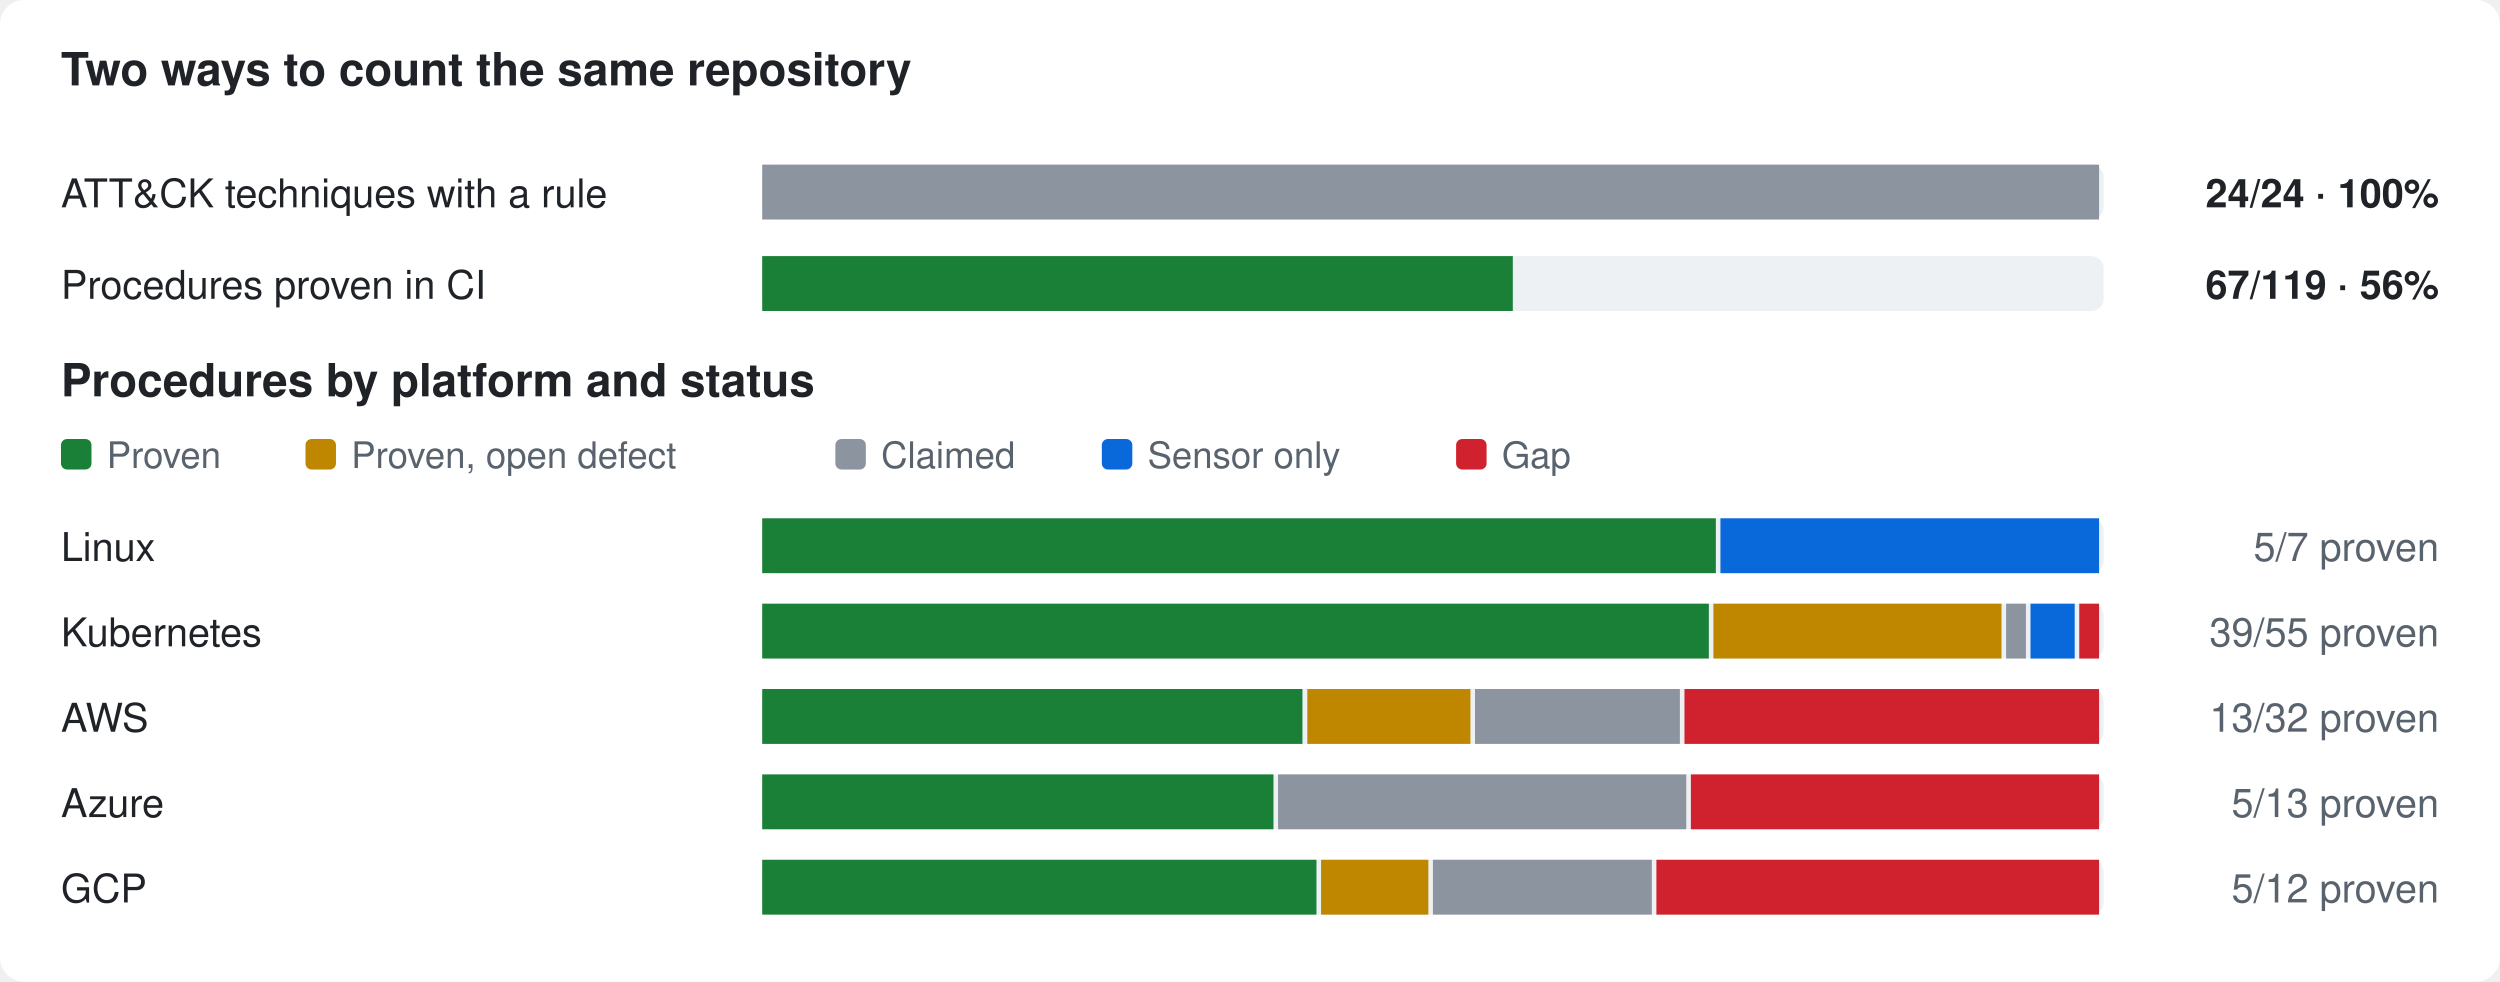
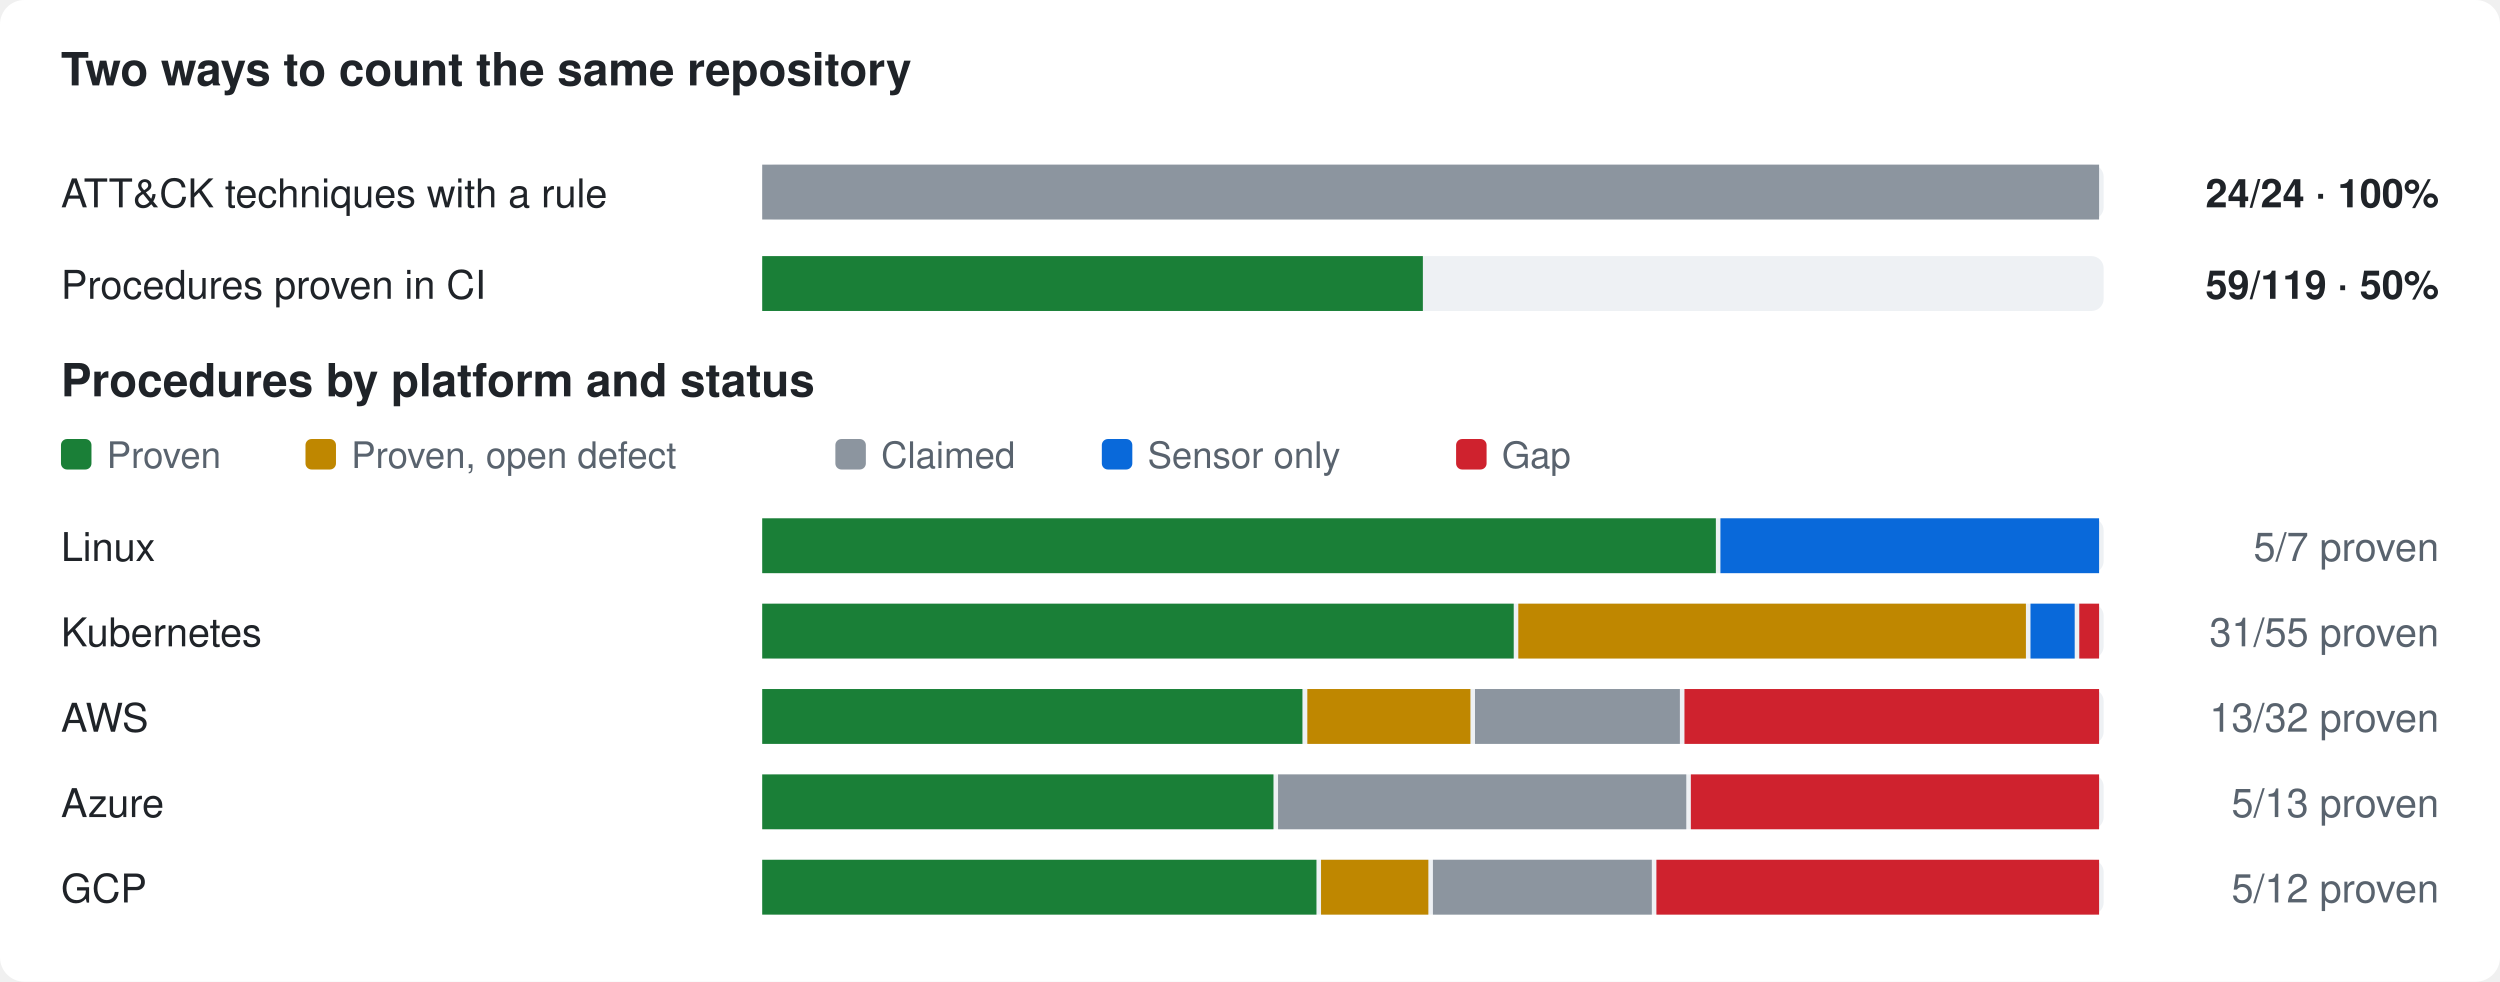
- <svg xmlns="http://www.w3.org/2000/svg" width="820" height="322" viewBox="0 0 820 322" font-family="-apple-system,BlinkMacSystemFont,'Segoe UI',Helvetica,Arial,sans-serif" role="img" aria-label="Procedure coverage: 67 of 119 procedures proven in CI">
+ <svg xmlns="http://www.w3.org/2000/svg" width="820" height="322" viewBox="0 0 820 322" font-family="-apple-system,BlinkMacSystemFont,'Segoe UI',Helvetica,Arial,sans-serif" role="img" aria-label="Procedure coverage: 59 of 119 procedures proven in CI">
  <rect width="820" height="322" rx="8" fill="#ffffff" />
  <text x="20" y="28" fill="#1f2328" font-size="15" font-weight="600" text-anchor="start">Two ways to count the same repository</text>
  <text x="20" y="68" fill="#1f2328" font-size="13" font-weight="400" text-anchor="start">ATT&amp;CK techniques with a rule</text>
  <rect x="250" y="54" width="440" height="18" rx="4" fill="#eef1f4" />
  <rect x="250.0" y="54" width="438.5" height="18" fill="#8c959f" />
  <text x="800" y="68" fill="#1f2328" font-size="13" font-weight="600" text-anchor="end">24/24 · 100%</text>
  <text x="20" y="98" fill="#1f2328" font-size="13" font-weight="400" text-anchor="start">Procedures proven in CI</text>
  <rect x="250" y="84" width="440" height="18" rx="4" fill="#eef1f4" />
-   <rect x="250.0" y="84" width="246.2" height="18" fill="#1a7f37" />
-   <text x="800" y="98" fill="#1f2328" font-size="13" font-weight="600" text-anchor="end">67/119 · 56%</text>
+   <rect x="250.0" y="84" width="216.7" height="18" fill="#1a7f37" />
+   <text x="800" y="98" fill="#1f2328" font-size="13" font-weight="600" text-anchor="end">59/119 · 50%</text>
  <text x="20" y="130" fill="#1f2328" font-size="15" font-weight="600" text-anchor="start">Procedures by platform and status</text>
  <rect x="20" y="144" width="10" height="10" rx="2" fill="#1a7f37" />
  <text x="35" y="153.5" fill="#59636e" font-size="12" font-weight="400" text-anchor="start">Proven</text>
  <rect x="100.2" y="144" width="10" height="10" rx="2" fill="#bf8700" />
  <text x="115.2" y="153.5" fill="#59636e" font-size="12" font-weight="400" text-anchor="start">Proven, open defect</text>
  <rect x="274.0" y="144" width="10" height="10" rx="2" fill="#8c959f" />
  <text x="289.0" y="153.5" fill="#59636e" font-size="12" font-weight="400" text-anchor="start">Claimed</text>
  <rect x="361.4" y="144" width="10" height="10" rx="2" fill="#0969da" />
  <text x="376.4" y="153.5" fill="#59636e" font-size="12" font-weight="400" text-anchor="start">Sensor only</text>
  <rect x="477.6" y="144" width="10" height="10" rx="2" fill="#cf222e" />
  <text x="492.6" y="153.5" fill="#59636e" font-size="12" font-weight="400" text-anchor="start">Gap</text>
  <text x="20" y="184" fill="#1f2328" font-size="13" font-weight="400" text-anchor="start">Linux</text>
  <rect x="250" y="170" width="440" height="18" rx="4" fill="#eef1f4" />
  <rect x="250.0" y="170" width="312.8" height="18" fill="#1a7f37" />
  <rect x="564.3" y="170" width="124.2" height="18" fill="#0969da" />
  <text x="800" y="184" fill="#59636e" font-size="13" font-weight="400" text-anchor="end">5/7 proven</text>
  <text x="20" y="212" fill="#1f2328" font-size="13" font-weight="400" text-anchor="start">Kubernetes</text>
  <rect x="250" y="198" width="440" height="18" rx="4" fill="#eef1f4" />
-   <rect x="250.0" y="198" width="310.5" height="18" fill="#1a7f37" />
-   <rect x="562.0" y="198" width="94.5" height="18" fill="#bf8700" />
-   <rect x="658.0" y="198" width="6.5" height="18" fill="#8c959f" />
+   <rect x="250.0" y="198" width="246.5" height="18" fill="#1a7f37" />
+   <rect x="498.0" y="198" width="166.5" height="18" fill="#bf8700" />
  <rect x="666.0" y="198" width="14.5" height="18" fill="#0969da" />
  <rect x="682.0" y="198" width="6.5" height="18" fill="#cf222e" />
-   <text x="800" y="212" fill="#59636e" font-size="13" font-weight="400" text-anchor="end">39/55 proven</text>
+   <text x="800" y="212" fill="#59636e" font-size="13" font-weight="400" text-anchor="end">31/55 proven</text>
  <text x="20" y="240" fill="#1f2328" font-size="13" font-weight="400" text-anchor="start">AWS</text>
  <rect x="250" y="226" width="440" height="18" rx="4" fill="#eef1f4" />
  <rect x="250.0" y="226" width="177.2" height="18" fill="#1a7f37" />
  <rect x="428.8" y="226" width="53.5" height="18" fill="#bf8700" />
  <rect x="483.8" y="226" width="67.2" height="18" fill="#8c959f" />
  <rect x="552.5" y="226" width="136.0" height="18" fill="#cf222e" />
  <text x="800" y="240" fill="#59636e" font-size="13" font-weight="400" text-anchor="end">13/32 proven</text>
  <text x="20" y="268" fill="#1f2328" font-size="13" font-weight="400" text-anchor="start">Azure</text>
  <rect x="250" y="254" width="440" height="18" rx="4" fill="#eef1f4" />
  <rect x="250.0" y="254" width="167.7" height="18" fill="#1a7f37" />
  <rect x="419.2" y="254" width="133.9" height="18" fill="#8c959f" />
  <rect x="554.6" y="254" width="133.9" height="18" fill="#cf222e" />
  <text x="800" y="268" fill="#59636e" font-size="13" font-weight="400" text-anchor="end">5/13 proven</text>
  <text x="20" y="296" fill="#1f2328" font-size="13" font-weight="400" text-anchor="start">GCP</text>
  <rect x="250" y="282" width="440" height="18" rx="4" fill="#eef1f4" />
  <rect x="250.0" y="282" width="181.8" height="18" fill="#1a7f37" />
  <rect x="433.3" y="282" width="35.2" height="18" fill="#bf8700" />
  <rect x="470.0" y="282" width="71.8" height="18" fill="#8c959f" />
  <rect x="543.3" y="282" width="145.2" height="18" fill="#cf222e" />
  <text x="800" y="296" fill="#59636e" font-size="13" font-weight="400" text-anchor="end">5/12 proven</text>
</svg>
